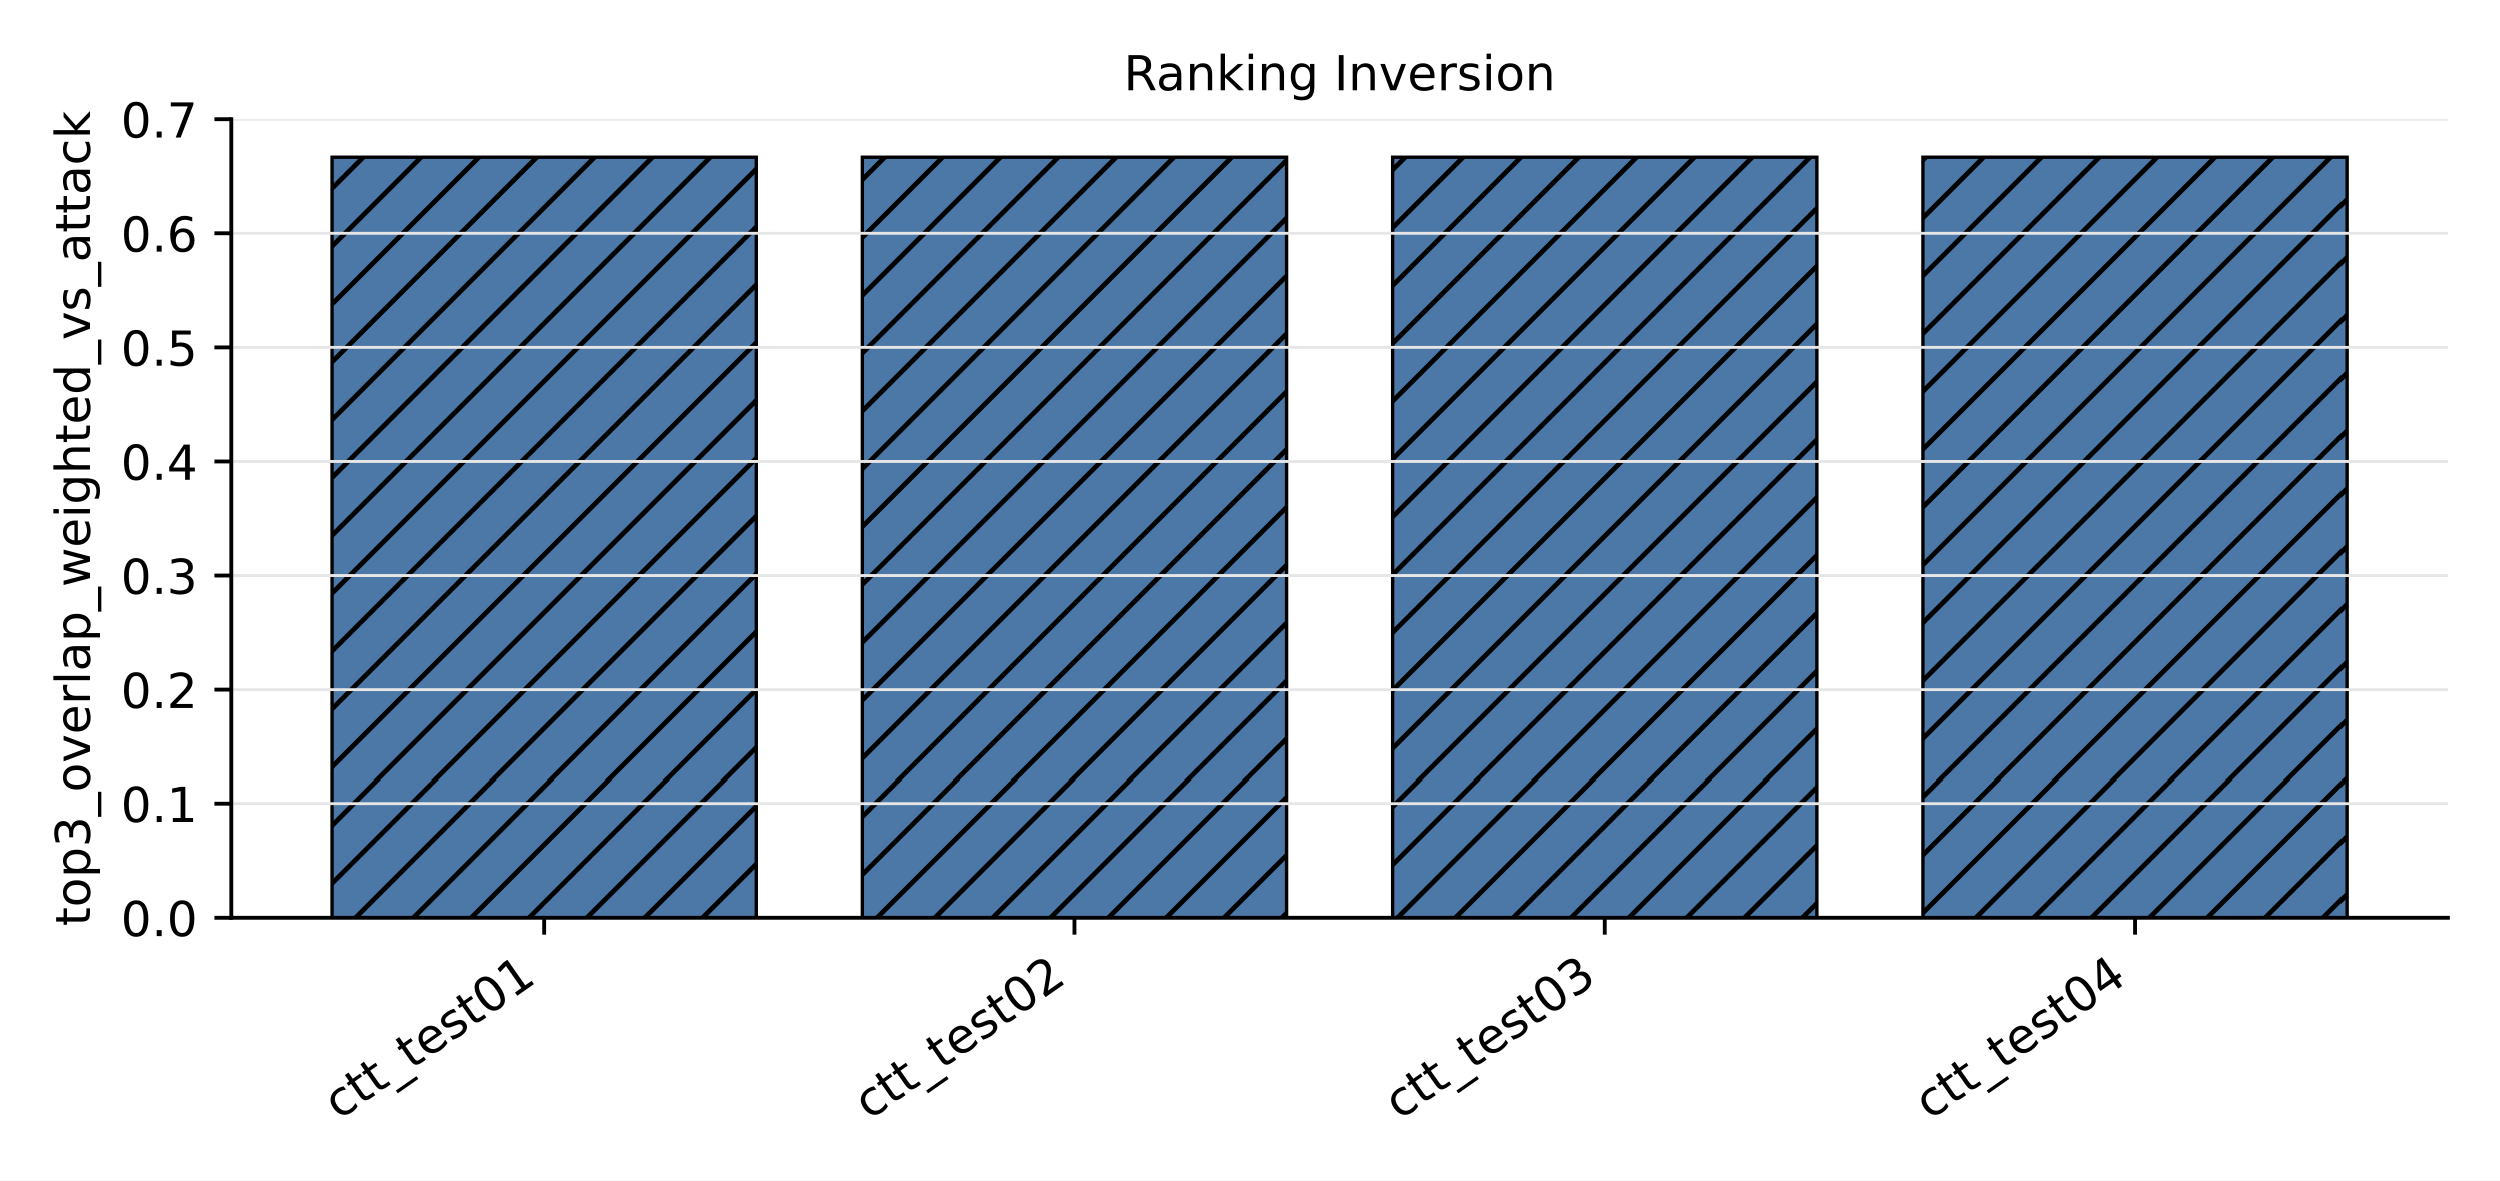
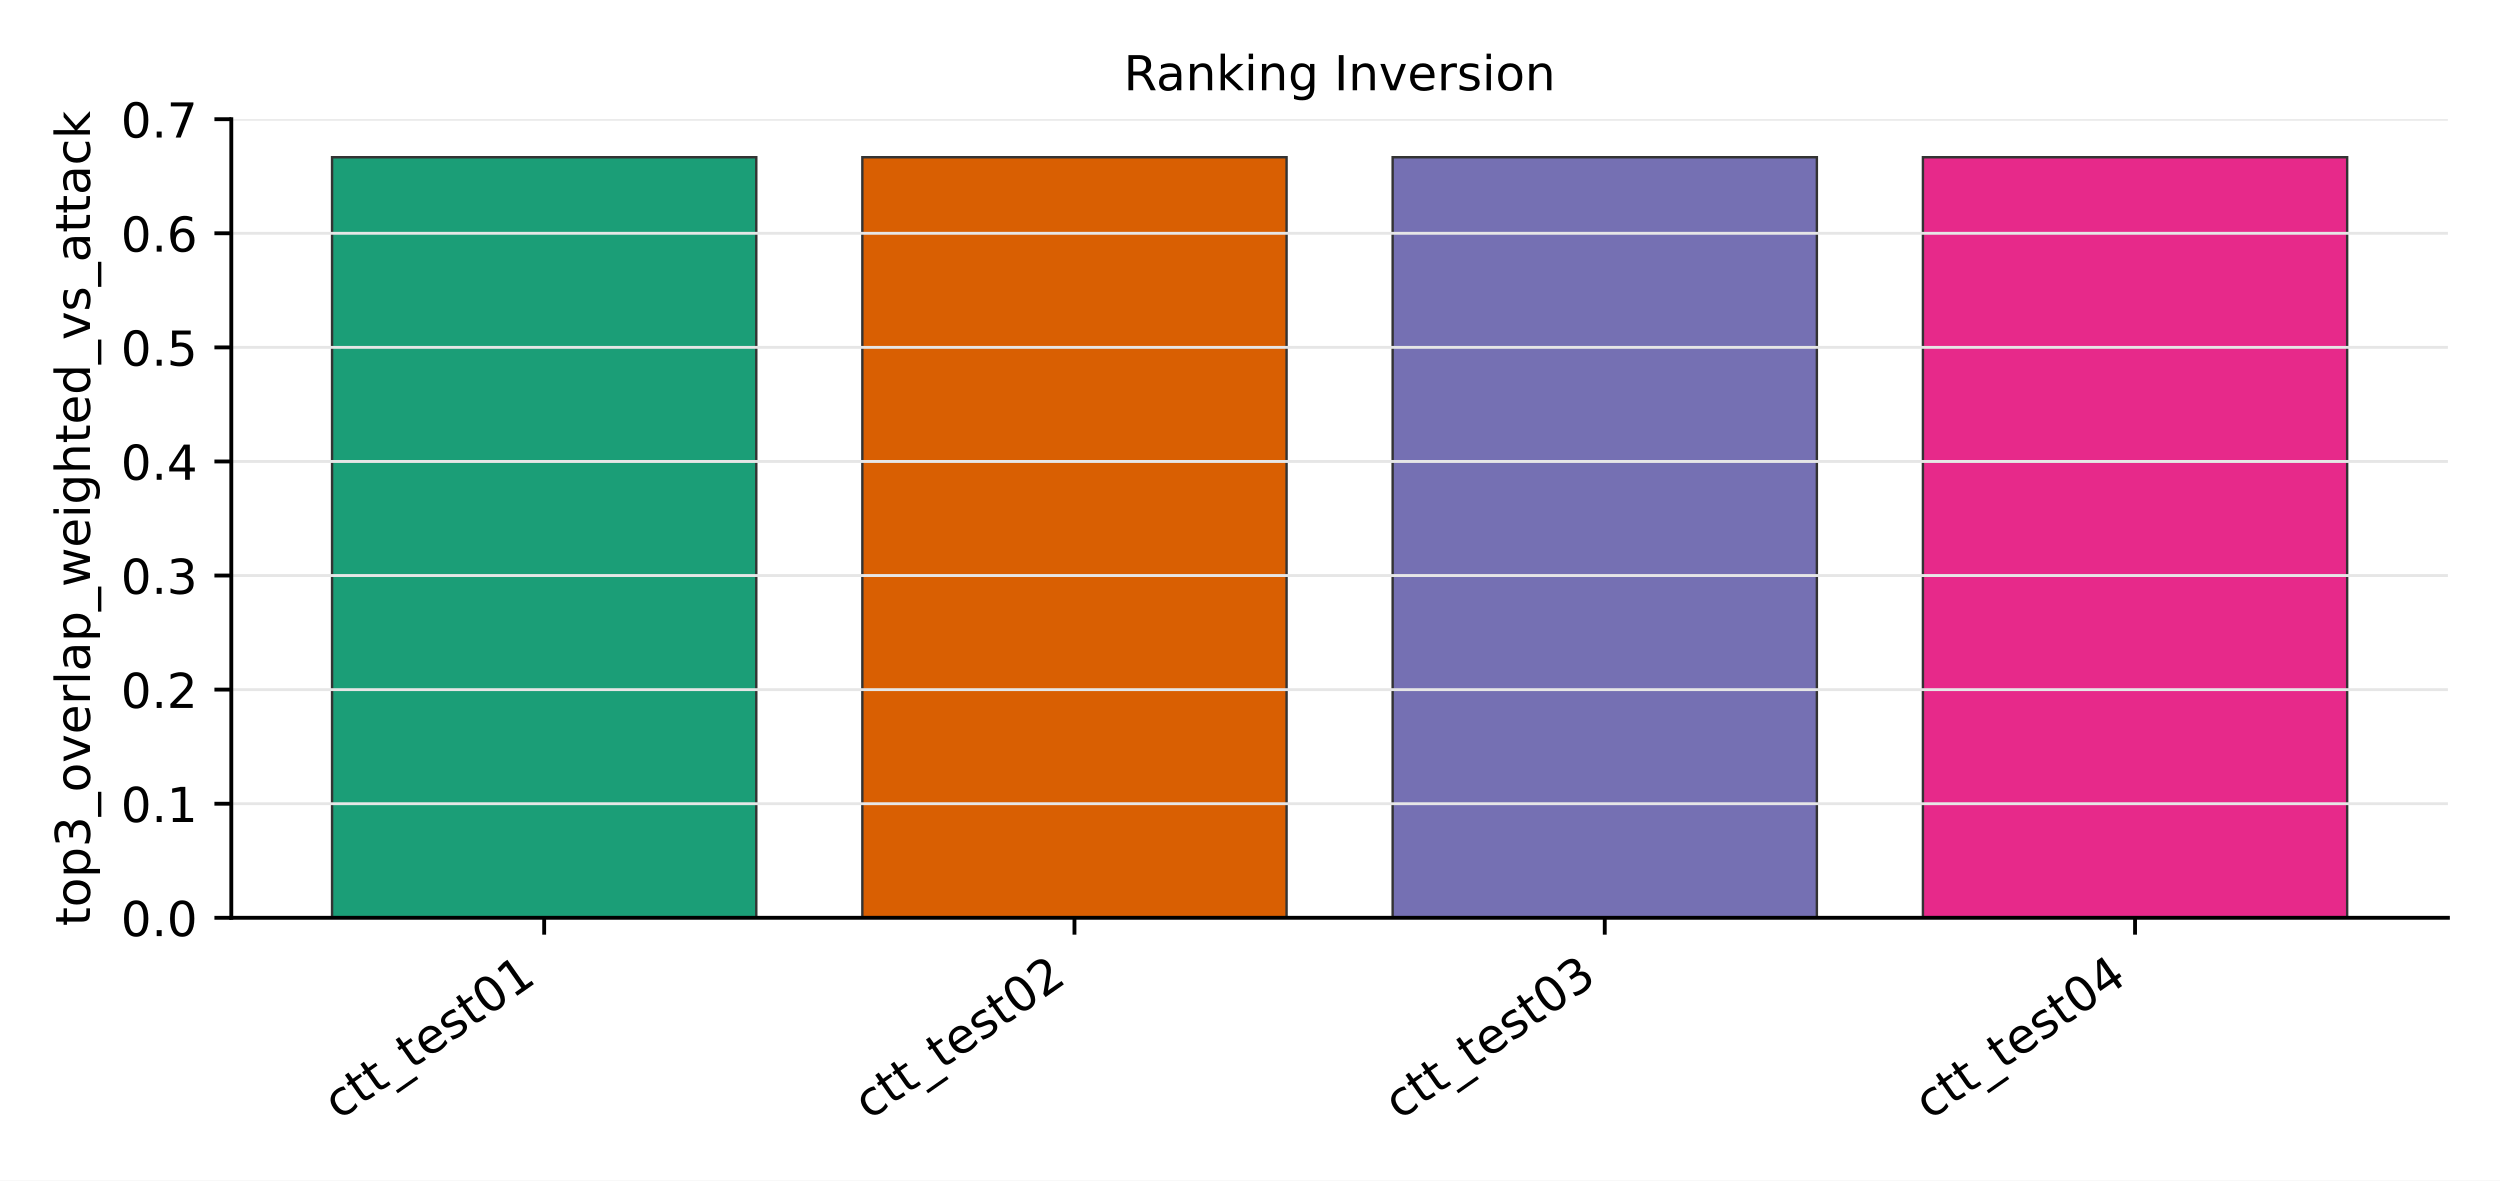
<svg xmlns="http://www.w3.org/2000/svg" xmlns:xlink="http://www.w3.org/1999/xlink" width="518.4pt" height="244.8pt" viewBox="0 0 518.4 244.8" version="1.1">
  <defs>
    <style type="text/css">*{stroke-linejoin: round; stroke-linecap: butt}</style>
  </defs>
  <g id="figure_1">
    <g id="patch_1">
      <path d="M 0 244.8  L 518.4 244.8  L 518.4 0  L 0 0  z " style="fill: #ffffff" />
    </g>
    <g id="axes_1">
      <g id="patch_2">
        <path d="M 47.962 190.313  L 507.6 190.313  L 507.6 24.72  L 47.962 24.72  z " style="fill: #ffffff" />
      </g>
      <g id="patch_3">
-         <path d="M 68.855 190.313  L 156.824 190.313  L 156.824 32.605  L 68.855 32.605  z " clip-path="url(#pd02cbc30a7)" style="fill: url(#hd46bac9069); stroke: #000000; stroke-width: 0.7; stroke-linejoin: miter" />
+         <path d="M 68.855 190.313  L 156.824 190.313  L 156.824 32.605  L 68.855 32.605  z " clip-path="url(#p7678058c64)" style="fill: #1b9e77; stroke: #333333; stroke-width: 0.5; stroke-linejoin: miter" />
      </g>
      <g id="patch_4">
-         <path d="M 178.816 190.313  L 266.785 190.313  L 266.785 32.605  L 178.816 32.605  z " clip-path="url(#pd02cbc30a7)" style="fill: url(#hd46bac9069); stroke: #000000; stroke-width: 0.7; stroke-linejoin: miter" />
+         <path d="M 178.816 190.313  L 266.785 190.313  L 266.785 32.605  L 178.816 32.605  z " clip-path="url(#p7678058c64)" style="fill: #d95f02; stroke: #333333; stroke-width: 0.5; stroke-linejoin: miter" />
      </g>
      <g id="patch_5">
-         <path d="M 288.777 190.313  L 376.746 190.313  L 376.746 32.605  L 288.777 32.605  z " clip-path="url(#pd02cbc30a7)" style="fill: url(#hd46bac9069); stroke: #000000; stroke-width: 0.7; stroke-linejoin: miter" />
+         <path d="M 288.777 190.313  L 376.746 190.313  L 376.746 32.605  L 288.777 32.605  z " clip-path="url(#p7678058c64)" style="fill: #7570b3; stroke: #333333; stroke-width: 0.5; stroke-linejoin: miter" />
      </g>
      <g id="patch_6">
-         <path d="M 398.738 190.313  L 486.707 190.313  L 486.707 32.605  L 398.738 32.605  z " clip-path="url(#pd02cbc30a7)" style="fill: url(#hd46bac9069); stroke: #000000; stroke-width: 0.7; stroke-linejoin: miter" />
+         <path d="M 398.738 190.313  L 486.707 190.313  L 486.707 32.605  L 398.738 32.605  z " clip-path="url(#p7678058c64)" style="fill: #e7298a; stroke: #333333; stroke-width: 0.5; stroke-linejoin: miter" />
      </g>
      <g id="matplotlib.axis_1">
        <g id="xtick_1">
          <g id="line2d_1">
            <defs>
-               <path id="m3a319b639f" d="M 0 0  L 0 3.5  " style="stroke: #000000; stroke-width: 0.8" />
+               <path id="m827556ad7c" d="M 0 0  L 0 3.5  " style="stroke: #000000; stroke-width: 0.8" />
            </defs>
            <g>
-               <use xlink:href="#m3a319b639f" x="112.839" y="190.313" style="stroke: #000000; stroke-width: 0.8" />
+               <use xlink:href="#m827556ad7c" x="112.839" y="190.313" style="stroke: #000000; stroke-width: 0.8" />
            </g>
          </g>
          <g id="text_1">
            <g transform="translate(70.28503 232.3689) rotate(-35) scale(0.1 -0.1)">
              <defs>
                <path id="DejaVuSans-46" d="M 3122 3366  L 3122 2828  Q 2878 2963 2633 3030  Q 2388 3097 2138 3097  Q 1578 3097 1268 2742  Q 959 2388 959 1747  Q 959 1106 1268 751  Q 1578 397 2138 397  Q 2388 397 2633 464  Q 2878 531 3122 666  L 3122 134  Q 2881 22 2623 -34  Q 2366 -91 2075 -91  Q 1284 -91 818 406  Q 353 903 353 1747  Q 353 2603 823 3093  Q 1294 3584 2113 3584  Q 2378 3584 2631 3529  Q 2884 3475 3122 3366  z " transform="scale(0.015625)" />
                <path id="DejaVuSans-57" d="M 1172 4494  L 1172 3500  L 2356 3500  L 2356 3053  L 1172 3053  L 1172 1153  Q 1172 725 1289 603  Q 1406 481 1766 481  L 2356 481  L 2356 0  L 1766 0  Q 1100 0 847 248  Q 594 497 594 1153  L 594 3053  L 172 3053  L 172 3500  L 594 3500  L 594 4494  L 1172 4494  z " transform="scale(0.015625)" />
                <path id="DejaVuSans-42" d="M 3263 -1063  L 3263 -1509  L -63 -1509  L -63 -1063  L 3263 -1063  z " transform="scale(0.015625)" />
                <path id="DejaVuSans-48" d="M 3597 1894  L 3597 1613  L 953 1613  Q 991 1019 1311 708  Q 1631 397 2203 397  Q 2534 397 2845 478  Q 3156 559 3463 722  L 3463 178  Q 3153 47 2828 -22  Q 2503 -91 2169 -91  Q 1331 -91 842 396  Q 353 884 353 1716  Q 353 2575 817 3079  Q 1281 3584 2069 3584  Q 2775 3584 3186 3129  Q 3597 2675 3597 1894  z M 3022 2063  Q 3016 2534 2758 2815  Q 2500 3097 2075 3097  Q 1594 3097 1305 2825  Q 1016 2553 972 2059  L 3022 2063  z " transform="scale(0.015625)" />
                <path id="DejaVuSans-56" d="M 2834 3397  L 2834 2853  Q 2591 2978 2328 3040  Q 2066 3103 1784 3103  Q 1356 3103 1142 2972  Q 928 2841 928 2578  Q 928 2378 1081 2264  Q 1234 2150 1697 2047  L 1894 2003  Q 2506 1872 2764 1633  Q 3022 1394 3022 966  Q 3022 478 2636 193  Q 2250 -91 1575 -91  Q 1294 -91 989 -36  Q 684 19 347 128  L 347 722  Q 666 556 975 473  Q 1284 391 1588 391  Q 1994 391 2212 530  Q 2431 669 2431 922  Q 2431 1156 2273 1281  Q 2116 1406 1581 1522  L 1381 1569  Q 847 1681 609 1914  Q 372 2147 372 2553  Q 372 3047 722 3315  Q 1072 3584 1716 3584  Q 2034 3584 2315 3537  Q 2597 3491 2834 3397  z " transform="scale(0.015625)" />
                <path id="DejaVuSans-13" d="M 2034 4250  Q 1547 4250 1301 3770  Q 1056 3291 1056 2328  Q 1056 1369 1301 889  Q 1547 409 2034 409  Q 2525 409 2770 889  Q 3016 1369 3016 2328  Q 3016 3291 2770 3770  Q 2525 4250 2034 4250  z M 2034 4750  Q 2819 4750 3233 4129  Q 3647 3509 3647 2328  Q 3647 1150 3233 529  Q 2819 -91 2034 -91  Q 1250 -91 836 529  Q 422 1150 422 2328  Q 422 3509 836 4129  Q 1250 4750 2034 4750  z " transform="scale(0.015625)" />
                <path id="DejaVuSans-14" d="M 794 531  L 1825 531  L 1825 4091  L 703 3866  L 703 4441  L 1819 4666  L 2450 4666  L 2450 531  L 3481 531  L 3481 0  L 794 0  L 794 531  z " transform="scale(0.015625)" />
              </defs>
              <use xlink:href="#DejaVuSans-46" />
              <use xlink:href="#DejaVuSans-57" transform="translate(54.98438 0)" />
              <use xlink:href="#DejaVuSans-57" transform="translate(94.1875 0)" />
              <use xlink:href="#DejaVuSans-42" transform="translate(133.3906 0)" />
              <use xlink:href="#DejaVuSans-57" transform="translate(183.3906 0)" />
              <use xlink:href="#DejaVuSans-48" transform="translate(222.5938 0)" />
              <use xlink:href="#DejaVuSans-56" transform="translate(284.125 0)" />
              <use xlink:href="#DejaVuSans-57" transform="translate(336.2188 0)" />
              <use xlink:href="#DejaVuSans-13" transform="translate(375.4219 0)" />
              <use xlink:href="#DejaVuSans-14" transform="translate(439.0469 0)" />
            </g>
          </g>
        </g>
        <g id="xtick_2">
          <g id="line2d_2">
            <g>
-               <use xlink:href="#m3a319b639f" x="222.801" y="190.313" style="stroke: #000000; stroke-width: 0.8" />
+               <use xlink:href="#m827556ad7c" x="222.801" y="190.313" style="stroke: #000000; stroke-width: 0.8" />
            </g>
          </g>
          <g id="text_2">
            <g transform="translate(180.2462 232.3689) rotate(-35) scale(0.1 -0.1)">
              <defs>
                <path id="DejaVuSans-15" d="M 1228 531  L 3431 531  L 3431 0  L 469 0  L 469 531  Q 828 903 1448 1529  Q 2069 2156 2228 2338  Q 2531 2678 2651 2914  Q 2772 3150 2772 3378  Q 2772 3750 2511 3984  Q 2250 4219 1831 4219  Q 1534 4219 1204 4116  Q 875 4013 500 3803  L 500 4441  Q 881 4594 1212 4672  Q 1544 4750 1819 4750  Q 2544 4750 2975 4387  Q 3406 4025 3406 3419  Q 3406 3131 3298 2873  Q 3191 2616 2906 2266  Q 2828 2175 2409 1742  Q 1991 1309 1228 531  z " transform="scale(0.015625)" />
              </defs>
              <use xlink:href="#DejaVuSans-46" />
              <use xlink:href="#DejaVuSans-57" transform="translate(54.98438 0)" />
              <use xlink:href="#DejaVuSans-57" transform="translate(94.1875 0)" />
              <use xlink:href="#DejaVuSans-42" transform="translate(133.3906 0)" />
              <use xlink:href="#DejaVuSans-57" transform="translate(183.3906 0)" />
              <use xlink:href="#DejaVuSans-48" transform="translate(222.5938 0)" />
              <use xlink:href="#DejaVuSans-56" transform="translate(284.125 0)" />
              <use xlink:href="#DejaVuSans-57" transform="translate(336.2188 0)" />
              <use xlink:href="#DejaVuSans-13" transform="translate(375.4219 0)" />
              <use xlink:href="#DejaVuSans-15" transform="translate(439.0469 0)" />
            </g>
          </g>
        </g>
        <g id="xtick_3">
          <g id="line2d_3">
            <g>
-               <use xlink:href="#m3a319b639f" x="332.762" y="190.313" style="stroke: #000000; stroke-width: 0.8" />
+               <use xlink:href="#m827556ad7c" x="332.762" y="190.313" style="stroke: #000000; stroke-width: 0.8" />
            </g>
          </g>
          <g id="text_3">
            <g transform="translate(290.2074 232.3689) rotate(-35) scale(0.1 -0.1)">
              <defs>
                <path id="DejaVuSans-16" d="M 2597 2516  Q 3050 2419 3304 2112  Q 3559 1806 3559 1356  Q 3559 666 3084 287  Q 2609 -91 1734 -91  Q 1441 -91 1130 -33  Q 819 25 488 141  L 488 750  Q 750 597 1062 519  Q 1375 441 1716 441  Q 2309 441 2620 675  Q 2931 909 2931 1356  Q 2931 1769 2642 2001  Q 2353 2234 1838 2234  L 1294 2234  L 1294 2753  L 1863 2753  Q 2328 2753 2575 2939  Q 2822 3125 2822 3475  Q 2822 3834 2567 4026  Q 2313 4219 1838 4219  Q 1578 4219 1281 4162  Q 984 4106 628 3988  L 628 4550  Q 988 4650 1302 4700  Q 1616 4750 1894 4750  Q 2613 4750 3031 4423  Q 3450 4097 3450 3541  Q 3450 3153 3228 2886  Q 3006 2619 2597 2516  z " transform="scale(0.015625)" />
              </defs>
              <use xlink:href="#DejaVuSans-46" />
              <use xlink:href="#DejaVuSans-57" transform="translate(54.98438 0)" />
              <use xlink:href="#DejaVuSans-57" transform="translate(94.1875 0)" />
              <use xlink:href="#DejaVuSans-42" transform="translate(133.3906 0)" />
              <use xlink:href="#DejaVuSans-57" transform="translate(183.3906 0)" />
              <use xlink:href="#DejaVuSans-48" transform="translate(222.5938 0)" />
              <use xlink:href="#DejaVuSans-56" transform="translate(284.125 0)" />
              <use xlink:href="#DejaVuSans-57" transform="translate(336.2188 0)" />
              <use xlink:href="#DejaVuSans-13" transform="translate(375.4219 0)" />
              <use xlink:href="#DejaVuSans-16" transform="translate(439.0469 0)" />
            </g>
          </g>
        </g>
        <g id="xtick_4">
          <g id="line2d_4">
            <g>
-               <use xlink:href="#m3a319b639f" x="442.723" y="190.313" style="stroke: #000000; stroke-width: 0.8" />
+               <use xlink:href="#m827556ad7c" x="442.723" y="190.313" style="stroke: #000000; stroke-width: 0.8" />
            </g>
          </g>
          <g id="text_4">
            <g transform="translate(400.1685 232.3689) rotate(-35) scale(0.1 -0.1)">
              <defs>
                <path id="DejaVuSans-17" d="M 2419 4116  L 825 1625  L 2419 1625  L 2419 4116  z M 2253 4666  L 3047 4666  L 3047 1625  L 3713 1625  L 3713 1100  L 3047 1100  L 3047 0  L 2419 0  L 2419 1100  L 313 1100  L 313 1709  L 2253 4666  z " transform="scale(0.015625)" />
              </defs>
              <use xlink:href="#DejaVuSans-46" />
              <use xlink:href="#DejaVuSans-57" transform="translate(54.98438 0)" />
              <use xlink:href="#DejaVuSans-57" transform="translate(94.1875 0)" />
              <use xlink:href="#DejaVuSans-42" transform="translate(133.3906 0)" />
              <use xlink:href="#DejaVuSans-57" transform="translate(183.3906 0)" />
              <use xlink:href="#DejaVuSans-48" transform="translate(222.5938 0)" />
              <use xlink:href="#DejaVuSans-56" transform="translate(284.125 0)" />
              <use xlink:href="#DejaVuSans-57" transform="translate(336.2188 0)" />
              <use xlink:href="#DejaVuSans-13" transform="translate(375.4219 0)" />
              <use xlink:href="#DejaVuSans-17" transform="translate(439.0469 0)" />
            </g>
          </g>
        </g>
      </g>
      <g id="matplotlib.axis_2">
        <g id="ytick_1">
          <g id="line2d_5">
-             <path d="M 47.962 190.313  L 507.6 190.313  " clip-path="url(#pd02cbc30a7)" style="fill: none; stroke: #e6e6e6; stroke-width: 0.6; stroke-linecap: square" />
+             <path d="M 47.962 190.313  L 507.6 190.313  " clip-path="url(#p7678058c64)" style="fill: none; stroke: #e6e6e6; stroke-width: 0.6; stroke-linecap: square" />
          </g>
          <g id="line2d_6">
            <defs>
-               <path id="m3c8d354e5f" d="M 0 0  L -3.5 0  " style="stroke: #000000; stroke-width: 0.8" />
+               <path id="m2caf51d694" d="M 0 0  L -3.5 0  " style="stroke: #000000; stroke-width: 0.8" />
            </defs>
            <g>
-               <use xlink:href="#m3c8d354e5f" x="47.962" y="190.313" style="stroke: #000000; stroke-width: 0.8" />
+               <use xlink:href="#m2caf51d694" x="47.962" y="190.313" style="stroke: #000000; stroke-width: 0.8" />
            </g>
          </g>
          <g id="text_5">
            <g transform="translate(25.05922 194.112) scale(0.1 -0.1)">
              <defs>
                <path id="DejaVuSans-11" d="M 684 794  L 1344 794  L 1344 0  L 684 0  L 684 794  z " transform="scale(0.015625)" />
              </defs>
              <use xlink:href="#DejaVuSans-13" />
              <use xlink:href="#DejaVuSans-11" transform="translate(63.625 0)" />
              <use xlink:href="#DejaVuSans-13" transform="translate(95.40625 0)" />
            </g>
          </g>
        </g>
        <g id="ytick_2">
          <g id="line2d_7">
-             <path d="M 47.962 166.657  L 507.6 166.657  " clip-path="url(#pd02cbc30a7)" style="fill: none; stroke: #e6e6e6; stroke-width: 0.6; stroke-linecap: square" />
+             <path d="M 47.962 166.657  L 507.6 166.657  " clip-path="url(#p7678058c64)" style="fill: none; stroke: #e6e6e6; stroke-width: 0.6; stroke-linecap: square" />
          </g>
          <g id="line2d_8">
            <g>
-               <use xlink:href="#m3c8d354e5f" x="47.962" y="166.657" style="stroke: #000000; stroke-width: 0.8" />
+               <use xlink:href="#m2caf51d694" x="47.962" y="166.657" style="stroke: #000000; stroke-width: 0.8" />
            </g>
          </g>
          <g id="text_6">
            <g transform="translate(25.05922 170.4559) scale(0.1 -0.1)">
              <use xlink:href="#DejaVuSans-13" />
              <use xlink:href="#DejaVuSans-11" transform="translate(63.625 0)" />
              <use xlink:href="#DejaVuSans-14" transform="translate(95.40625 0)" />
            </g>
          </g>
        </g>
        <g id="ytick_3">
          <g id="line2d_9">
-             <path d="M 47.962 143.001  L 507.6 143.001  " clip-path="url(#pd02cbc30a7)" style="fill: none; stroke: #e6e6e6; stroke-width: 0.6; stroke-linecap: square" />
+             <path d="M 47.962 143.001  L 507.6 143.001  " clip-path="url(#p7678058c64)" style="fill: none; stroke: #e6e6e6; stroke-width: 0.6; stroke-linecap: square" />
          </g>
          <g id="line2d_10">
            <g>
-               <use xlink:href="#m3c8d354e5f" x="47.962" y="143.001" style="stroke: #000000; stroke-width: 0.8" />
+               <use xlink:href="#m2caf51d694" x="47.962" y="143.001" style="stroke: #000000; stroke-width: 0.8" />
            </g>
          </g>
          <g id="text_7">
            <g transform="translate(25.05922 146.7997) scale(0.1 -0.1)">
              <use xlink:href="#DejaVuSans-13" />
              <use xlink:href="#DejaVuSans-11" transform="translate(63.625 0)" />
              <use xlink:href="#DejaVuSans-15" transform="translate(95.40625 0)" />
            </g>
          </g>
        </g>
        <g id="ytick_4">
          <g id="line2d_11">
-             <path d="M 47.962 119.345  L 507.6 119.345  " clip-path="url(#pd02cbc30a7)" style="fill: none; stroke: #e6e6e6; stroke-width: 0.6; stroke-linecap: square" />
+             <path d="M 47.962 119.345  L 507.6 119.345  " clip-path="url(#p7678058c64)" style="fill: none; stroke: #e6e6e6; stroke-width: 0.6; stroke-linecap: square" />
          </g>
          <g id="line2d_12">
            <g>
-               <use xlink:href="#m3c8d354e5f" x="47.962" y="119.345" style="stroke: #000000; stroke-width: 0.8" />
+               <use xlink:href="#m2caf51d694" x="47.962" y="119.345" style="stroke: #000000; stroke-width: 0.8" />
            </g>
          </g>
          <g id="text_8">
            <g transform="translate(25.05922 123.1435) scale(0.1 -0.1)">
              <use xlink:href="#DejaVuSans-13" />
              <use xlink:href="#DejaVuSans-11" transform="translate(63.625 0)" />
              <use xlink:href="#DejaVuSans-16" transform="translate(95.40625 0)" />
            </g>
          </g>
        </g>
        <g id="ytick_5">
          <g id="line2d_13">
-             <path d="M 47.962 95.689  L 507.6 95.689  " clip-path="url(#pd02cbc30a7)" style="fill: none; stroke: #e6e6e6; stroke-width: 0.6; stroke-linecap: square" />
+             <path d="M 47.962 95.689  L 507.6 95.689  " clip-path="url(#p7678058c64)" style="fill: none; stroke: #e6e6e6; stroke-width: 0.6; stroke-linecap: square" />
          </g>
          <g id="line2d_14">
            <g>
-               <use xlink:href="#m3c8d354e5f" x="47.962" y="95.689" style="stroke: #000000; stroke-width: 0.8" />
+               <use xlink:href="#m2caf51d694" x="47.962" y="95.689" style="stroke: #000000; stroke-width: 0.8" />
            </g>
          </g>
          <g id="text_9">
            <g transform="translate(25.05922 99.48734) scale(0.1 -0.1)">
              <use xlink:href="#DejaVuSans-13" />
              <use xlink:href="#DejaVuSans-11" transform="translate(63.625 0)" />
              <use xlink:href="#DejaVuSans-17" transform="translate(95.40625 0)" />
            </g>
          </g>
        </g>
        <g id="ytick_6">
          <g id="line2d_15">
-             <path d="M 47.962 72.032  L 507.6 72.032  " clip-path="url(#pd02cbc30a7)" style="fill: none; stroke: #e6e6e6; stroke-width: 0.6; stroke-linecap: square" />
+             <path d="M 47.962 72.032  L 507.6 72.032  " clip-path="url(#p7678058c64)" style="fill: none; stroke: #e6e6e6; stroke-width: 0.6; stroke-linecap: square" />
          </g>
          <g id="line2d_16">
            <g>
-               <use xlink:href="#m3c8d354e5f" x="47.962" y="72.032" style="stroke: #000000; stroke-width: 0.8" />
+               <use xlink:href="#m2caf51d694" x="47.962" y="72.032" style="stroke: #000000; stroke-width: 0.8" />
            </g>
          </g>
          <g id="text_10">
            <g transform="translate(25.05922 75.83117) scale(0.1 -0.1)">
              <defs>
                <path id="DejaVuSans-18" d="M 691 4666  L 3169 4666  L 3169 4134  L 1269 4134  L 1269 2991  Q 1406 3038 1543 3061  Q 1681 3084 1819 3084  Q 2600 3084 3056 2656  Q 3513 2228 3513 1497  Q 3513 744 3044 326  Q 2575 -91 1722 -91  Q 1428 -91 1123 -41  Q 819 9 494 109  L 494 744  Q 775 591 1075 516  Q 1375 441 1709 441  Q 2250 441 2565 725  Q 2881 1009 2881 1497  Q 2881 1984 2565 2268  Q 2250 2553 1709 2553  Q 1456 2553 1204 2497  Q 953 2441 691 2322  L 691 4666  z " transform="scale(0.015625)" />
              </defs>
              <use xlink:href="#DejaVuSans-13" />
              <use xlink:href="#DejaVuSans-11" transform="translate(63.625 0)" />
              <use xlink:href="#DejaVuSans-18" transform="translate(95.40625 0)" />
            </g>
          </g>
        </g>
        <g id="ytick_7">
          <g id="line2d_17">
-             <path d="M 47.962 48.376  L 507.6 48.376  " clip-path="url(#pd02cbc30a7)" style="fill: none; stroke: #e6e6e6; stroke-width: 0.6; stroke-linecap: square" />
+             <path d="M 47.962 48.376  L 507.6 48.376  " clip-path="url(#p7678058c64)" style="fill: none; stroke: #e6e6e6; stroke-width: 0.6; stroke-linecap: square" />
          </g>
          <g id="line2d_18">
            <g>
-               <use xlink:href="#m3c8d354e5f" x="47.962" y="48.376" style="stroke: #000000; stroke-width: 0.8" />
+               <use xlink:href="#m2caf51d694" x="47.962" y="48.376" style="stroke: #000000; stroke-width: 0.8" />
            </g>
          </g>
          <g id="text_11">
            <g transform="translate(25.05922 52.175) scale(0.1 -0.1)">
              <defs>
                <path id="DejaVuSans-19" d="M 2113 2584  Q 1688 2584 1439 2293  Q 1191 2003 1191 1497  Q 1191 994 1439 701  Q 1688 409 2113 409  Q 2538 409 2786 701  Q 3034 994 3034 1497  Q 3034 2003 2786 2293  Q 2538 2584 2113 2584  z M 3366 4563  L 3366 3988  Q 3128 4100 2886 4159  Q 2644 4219 2406 4219  Q 1781 4219 1451 3797  Q 1122 3375 1075 2522  Q 1259 2794 1537 2939  Q 1816 3084 2150 3084  Q 2853 3084 3261 2657  Q 3669 2231 3669 1497  Q 3669 778 3244 343  Q 2819 -91 2113 -91  Q 1303 -91 875 529  Q 447 1150 447 2328  Q 447 3434 972 4092  Q 1497 4750 2381 4750  Q 2619 4750 2861 4703  Q 3103 4656 3366 4563  z " transform="scale(0.015625)" />
              </defs>
              <use xlink:href="#DejaVuSans-13" />
              <use xlink:href="#DejaVuSans-11" transform="translate(63.625 0)" />
              <use xlink:href="#DejaVuSans-19" transform="translate(95.40625 0)" />
            </g>
          </g>
        </g>
        <g id="ytick_8">
          <g id="line2d_19">
-             <path d="M 47.962 24.72  L 507.6 24.72  " clip-path="url(#pd02cbc30a7)" style="fill: none; stroke: #e6e6e6; stroke-width: 0.6; stroke-linecap: square" />
+             <path d="M 47.962 24.72  L 507.6 24.72  " clip-path="url(#p7678058c64)" style="fill: none; stroke: #e6e6e6; stroke-width: 0.6; stroke-linecap: square" />
          </g>
          <g id="line2d_20">
            <g>
-               <use xlink:href="#m3c8d354e5f" x="47.962" y="24.72" style="stroke: #000000; stroke-width: 0.8" />
+               <use xlink:href="#m2caf51d694" x="47.962" y="24.72" style="stroke: #000000; stroke-width: 0.8" />
            </g>
          </g>
          <g id="text_12">
            <g transform="translate(25.05922 28.51883) scale(0.1 -0.1)">
              <defs>
                <path id="DejaVuSans-1a" d="M 525 4666  L 3525 4666  L 3525 4397  L 1831 0  L 1172 0  L 2766 4134  L 525 4134  L 525 4666  z " transform="scale(0.015625)" />
              </defs>
              <use xlink:href="#DejaVuSans-13" />
              <use xlink:href="#DejaVuSans-11" transform="translate(63.625 0)" />
              <use xlink:href="#DejaVuSans-1a" transform="translate(95.40625 0)" />
            </g>
          </g>
        </g>
        <g id="text_13">
          <g transform="translate(18.65687 192.0354) rotate(-90) scale(0.1 -0.1)">
            <defs>
              <path id="DejaVuSans-52" d="M 1959 3097  Q 1497 3097 1228 2736  Q 959 2375 959 1747  Q 959 1119 1226 758  Q 1494 397 1959 397  Q 2419 397 2687 759  Q 2956 1122 2956 1747  Q 2956 2369 2687 2733  Q 2419 3097 1959 3097  z M 1959 3584  Q 2709 3584 3137 3096  Q 3566 2609 3566 1747  Q 3566 888 3137 398  Q 2709 -91 1959 -91  Q 1206 -91 779 398  Q 353 888 353 1747  Q 353 2609 779 3096  Q 1206 3584 1959 3584  z " transform="scale(0.015625)" />
              <path id="DejaVuSans-53" d="M 1159 525  L 1159 -1331  L 581 -1331  L 581 3500  L 1159 3500  L 1159 2969  Q 1341 3281 1617 3432  Q 1894 3584 2278 3584  Q 2916 3584 3314 3078  Q 3713 2572 3713 1747  Q 3713 922 3314 415  Q 2916 -91 2278 -91  Q 1894 -91 1617 61  Q 1341 213 1159 525  z M 3116 1747  Q 3116 2381 2855 2742  Q 2594 3103 2138 3103  Q 1681 3103 1420 2742  Q 1159 2381 1159 1747  Q 1159 1113 1420 752  Q 1681 391 2138 391  Q 2594 391 2855 752  Q 3116 1113 3116 1747  z " transform="scale(0.015625)" />
              <path id="DejaVuSans-59" d="M 191 3500  L 800 3500  L 1894 563  L 2988 3500  L 3597 3500  L 2284 0  L 1503 0  L 191 3500  z " transform="scale(0.015625)" />
              <path id="DejaVuSans-55" d="M 2631 2963  Q 2534 3019 2420 3045  Q 2306 3072 2169 3072  Q 1681 3072 1420 2755  Q 1159 2438 1159 1844  L 1159 0  L 581 0  L 581 3500  L 1159 3500  L 1159 2956  Q 1341 3275 1631 3429  Q 1922 3584 2338 3584  Q 2397 3584 2469 3576  Q 2541 3569 2628 3553  L 2631 2963  z " transform="scale(0.015625)" />
              <path id="DejaVuSans-4f" d="M 603 4863  L 1178 4863  L 1178 0  L 603 0  L 603 4863  z " transform="scale(0.015625)" />
              <path id="DejaVuSans-44" d="M 2194 1759  Q 1497 1759 1228 1600  Q 959 1441 959 1056  Q 959 750 1161 570  Q 1363 391 1709 391  Q 2188 391 2477 730  Q 2766 1069 2766 1631  L 2766 1759  L 2194 1759  z M 3341 1997  L 3341 0  L 2766 0  L 2766 531  Q 2569 213 2275 61  Q 1981 -91 1556 -91  Q 1019 -91 701 211  Q 384 513 384 1019  Q 384 1609 779 1909  Q 1175 2209 1959 2209  L 2766 2209  L 2766 2266  Q 2766 2663 2505 2880  Q 2244 3097 1772 3097  Q 1472 3097 1187 3025  Q 903 2953 641 2809  L 641 3341  Q 956 3463 1253 3523  Q 1550 3584 1831 3584  Q 2591 3584 2966 3190  Q 3341 2797 3341 1997  z " transform="scale(0.015625)" />
              <path id="DejaVuSans-5a" d="M 269 3500  L 844 3500  L 1563 769  L 2278 3500  L 2956 3500  L 3675 769  L 4391 3500  L 4966 3500  L 4050 0  L 3372 0  L 2619 2869  L 1863 0  L 1184 0  L 269 3500  z " transform="scale(0.015625)" />
              <path id="DejaVuSans-4c" d="M 603 3500  L 1178 3500  L 1178 0  L 603 0  L 603 3500  z M 603 4863  L 1178 4863  L 1178 4134  L 603 4134  L 603 4863  z " transform="scale(0.015625)" />
              <path id="DejaVuSans-4a" d="M 2906 1791  Q 2906 2416 2648 2759  Q 2391 3103 1925 3103  Q 1463 3103 1205 2759  Q 947 2416 947 1791  Q 947 1169 1205 825  Q 1463 481 1925 481  Q 2391 481 2648 825  Q 2906 1169 2906 1791  z M 3481 434  Q 3481 -459 3084 -895  Q 2688 -1331 1869 -1331  Q 1566 -1331 1297 -1286  Q 1028 -1241 775 -1147  L 775 -588  Q 1028 -725 1275 -790  Q 1522 -856 1778 -856  Q 2344 -856 2625 -561  Q 2906 -266 2906 331  L 2906 616  Q 2728 306 2450 153  Q 2172 0 1784 0  Q 1141 0 747 490  Q 353 981 353 1791  Q 353 2603 747 3093  Q 1141 3584 1784 3584  Q 2172 3584 2450 3431  Q 2728 3278 2906 2969  L 2906 3500  L 3481 3500  L 3481 434  z " transform="scale(0.015625)" />
              <path id="DejaVuSans-4b" d="M 3513 2113  L 3513 0  L 2938 0  L 2938 2094  Q 2938 2591 2744 2837  Q 2550 3084 2163 3084  Q 1697 3084 1428 2787  Q 1159 2491 1159 1978  L 1159 0  L 581 0  L 581 4863  L 1159 4863  L 1159 2956  Q 1366 3272 1645 3428  Q 1925 3584 2291 3584  Q 2894 3584 3203 3211  Q 3513 2838 3513 2113  z " transform="scale(0.015625)" />
              <path id="DejaVuSans-47" d="M 2906 2969  L 2906 4863  L 3481 4863  L 3481 0  L 2906 0  L 2906 525  Q 2725 213 2448 61  Q 2172 -91 1784 -91  Q 1150 -91 751 415  Q 353 922 353 1747  Q 353 2572 751 3078  Q 1150 3584 1784 3584  Q 2172 3584 2448 3432  Q 2725 3281 2906 2969  z M 947 1747  Q 947 1113 1208 752  Q 1469 391 1925 391  Q 2381 391 2643 752  Q 2906 1113 2906 1747  Q 2906 2381 2643 2742  Q 2381 3103 1925 3103  Q 1469 3103 1208 2742  Q 947 2381 947 1747  z " transform="scale(0.015625)" />
              <path id="DejaVuSans-4e" d="M 581 4863  L 1159 4863  L 1159 1991  L 2875 3500  L 3609 3500  L 1753 1863  L 3688 0  L 2938 0  L 1159 1709  L 1159 0  L 581 0  L 581 4863  z " transform="scale(0.015625)" />
            </defs>
            <use xlink:href="#DejaVuSans-57" />
            <use xlink:href="#DejaVuSans-52" transform="translate(39.20312 0)" />
            <use xlink:href="#DejaVuSans-53" transform="translate(100.3906 0)" />
            <use xlink:href="#DejaVuSans-16" transform="translate(163.875 0)" />
            <use xlink:href="#DejaVuSans-42" transform="translate(227.5 0)" />
            <use xlink:href="#DejaVuSans-52" transform="translate(277.5 0)" />
            <use xlink:href="#DejaVuSans-59" transform="translate(338.6875 0)" />
            <use xlink:href="#DejaVuSans-48" transform="translate(397.875 0)" />
            <use xlink:href="#DejaVuSans-55" transform="translate(459.4062 0)" />
            <use xlink:href="#DejaVuSans-4f" transform="translate(500.5156 0)" />
            <use xlink:href="#DejaVuSans-44" transform="translate(528.2969 0)" />
            <use xlink:href="#DejaVuSans-53" transform="translate(589.5781 0)" />
            <use xlink:href="#DejaVuSans-42" transform="translate(653.0625 0)" />
            <use xlink:href="#DejaVuSans-5a" transform="translate(703.0625 0)" />
            <use xlink:href="#DejaVuSans-48" transform="translate(784.8438 0)" />
            <use xlink:href="#DejaVuSans-4c" transform="translate(846.375 0)" />
            <use xlink:href="#DejaVuSans-4a" transform="translate(874.1562 0)" />
            <use xlink:href="#DejaVuSans-4b" transform="translate(937.6406 0)" />
            <use xlink:href="#DejaVuSans-57" transform="translate(1001.016 0)" />
            <use xlink:href="#DejaVuSans-48" transform="translate(1040.219 0)" />
            <use xlink:href="#DejaVuSans-47" transform="translate(1101.75 0)" />
            <use xlink:href="#DejaVuSans-42" transform="translate(1165.234 0)" />
            <use xlink:href="#DejaVuSans-59" transform="translate(1215.234 0)" />
            <use xlink:href="#DejaVuSans-56" transform="translate(1274.422 0)" />
            <use xlink:href="#DejaVuSans-42" transform="translate(1326.516 0)" />
            <use xlink:href="#DejaVuSans-44" transform="translate(1376.516 0)" />
            <use xlink:href="#DejaVuSans-57" transform="translate(1437.797 0)" />
            <use xlink:href="#DejaVuSans-57" transform="translate(1477 0)" />
            <use xlink:href="#DejaVuSans-44" transform="translate(1516.203 0)" />
            <use xlink:href="#DejaVuSans-46" transform="translate(1577.484 0)" />
            <use xlink:href="#DejaVuSans-4e" transform="translate(1632.469 0)" />
          </g>
        </g>
      </g>
      <g id="patch_7">
        <path d="M 47.962 190.313  L 47.962 24.72  " style="fill: none; stroke: #000000; stroke-width: 0.8; stroke-linejoin: miter; stroke-linecap: square" />
      </g>
      <g id="patch_8">
        <path d="M 47.962 190.313  L 507.6 190.313  " style="fill: none; stroke: #000000; stroke-width: 0.8; stroke-linejoin: miter; stroke-linecap: square" />
      </g>
      <g id="text_14">
        <g transform="translate(233.0109 18.72) scale(0.1 -0.1)">
          <defs>
            <path id="DejaVuSans-35" d="M 2841 2188  Q 3044 2119 3236 1894  Q 3428 1669 3622 1275  L 4263 0  L 3584 0  L 2988 1197  Q 2756 1666 2539 1819  Q 2322 1972 1947 1972  L 1259 1972  L 1259 0  L 628 0  L 628 4666  L 2053 4666  Q 2853 4666 3247 4331  Q 3641 3997 3641 3322  Q 3641 2881 3436 2590  Q 3231 2300 2841 2188  z M 1259 4147  L 1259 2491  L 2053 2491  Q 2509 2491 2742 2702  Q 2975 2913 2975 3322  Q 2975 3731 2742 3939  Q 2509 4147 2053 4147  L 1259 4147  z " transform="scale(0.015625)" />
            <path id="DejaVuSans-51" d="M 3513 2113  L 3513 0  L 2938 0  L 2938 2094  Q 2938 2591 2744 2837  Q 2550 3084 2163 3084  Q 1697 3084 1428 2787  Q 1159 2491 1159 1978  L 1159 0  L 581 0  L 581 3500  L 1159 3500  L 1159 2956  Q 1366 3272 1645 3428  Q 1925 3584 2291 3584  Q 2894 3584 3203 3211  Q 3513 2838 3513 2113  z " transform="scale(0.015625)" />
            <path id="DejaVuSans-3" transform="scale(0.015625)" />
            <path id="DejaVuSans-2c" d="M 628 4666  L 1259 4666  L 1259 0  L 628 0  L 628 4666  z " transform="scale(0.015625)" />
          </defs>
          <use xlink:href="#DejaVuSans-35" />
          <use xlink:href="#DejaVuSans-44" transform="translate(67.28125 0)" />
          <use xlink:href="#DejaVuSans-51" transform="translate(128.5625 0)" />
          <use xlink:href="#DejaVuSans-4e" transform="translate(191.9375 0)" />
          <use xlink:href="#DejaVuSans-4c" transform="translate(249.8438 0)" />
          <use xlink:href="#DejaVuSans-51" transform="translate(277.625 0)" />
          <use xlink:href="#DejaVuSans-4a" transform="translate(341 0)" />
          <use xlink:href="#DejaVuSans-3" transform="translate(404.4844 0)" />
          <use xlink:href="#DejaVuSans-2c" transform="translate(436.2656 0)" />
          <use xlink:href="#DejaVuSans-51" transform="translate(465.7656 0)" />
          <use xlink:href="#DejaVuSans-59" transform="translate(529.1406 0)" />
          <use xlink:href="#DejaVuSans-48" transform="translate(588.3281 0)" />
          <use xlink:href="#DejaVuSans-55" transform="translate(649.8594 0)" />
          <use xlink:href="#DejaVuSans-56" transform="translate(690.9688 0)" />
          <use xlink:href="#DejaVuSans-4c" transform="translate(743.0625 0)" />
          <use xlink:href="#DejaVuSans-52" transform="translate(770.8438 0)" />
          <use xlink:href="#DejaVuSans-51" transform="translate(832.0312 0)" />
        </g>
      </g>
    </g>
  </g>
  <defs>
-     <clipPath id="pd02cbc30a7">
+     <clipPath id="p7678058c64">
      <rect x="47.962" y="24.72" width="459.638" height="165.593" />
    </clipPath>
  </defs>
-   <defs>
-     <pattern id="hd46bac9069" patternUnits="userSpaceOnUse" x="0" y="0" width="72" height="72">
-       <rect x="0" y="0" width="73" height="73" fill="#4c78a8" />
-       <path d="M -36 36  L 36 -36  M -30 42  L 42 -30  M -24 48  L 48 -24  M -18 54  L 54 -18  M -12 60  L 60 -12  M -6 66  L 66 -6  M 0 72  L 72 0  M 6 78  L 78 6  M 12 84  L 84 12  M 18 90  L 90 18  M 24 96  L 96 24  M 30 102  L 102 30  M 36 108  L 108 36  " style="fill: #000000; stroke: #000000; stroke-width: 1.0; stroke-linecap: butt; stroke-linejoin: miter" />
-     </pattern>
-   </defs>
</svg>
